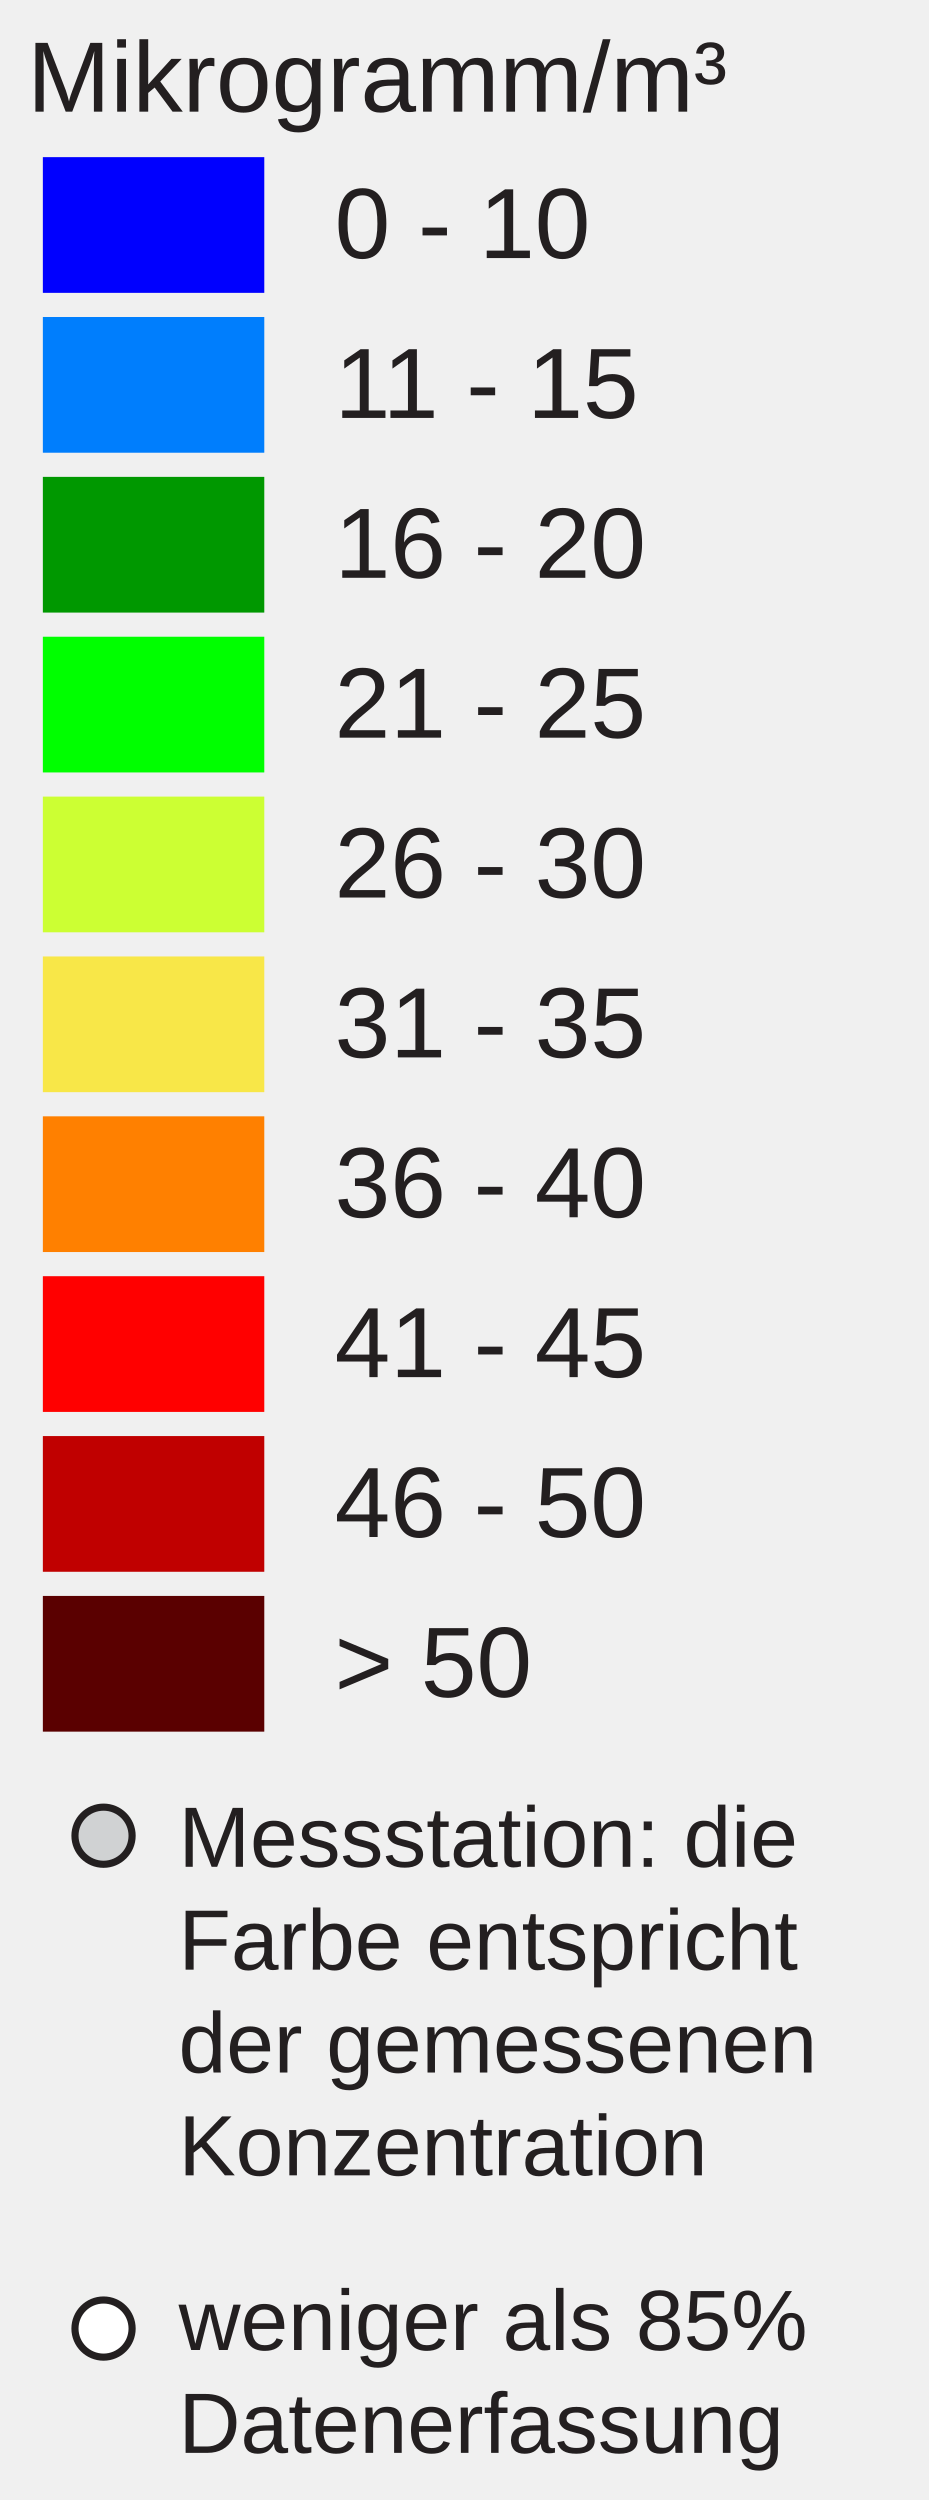
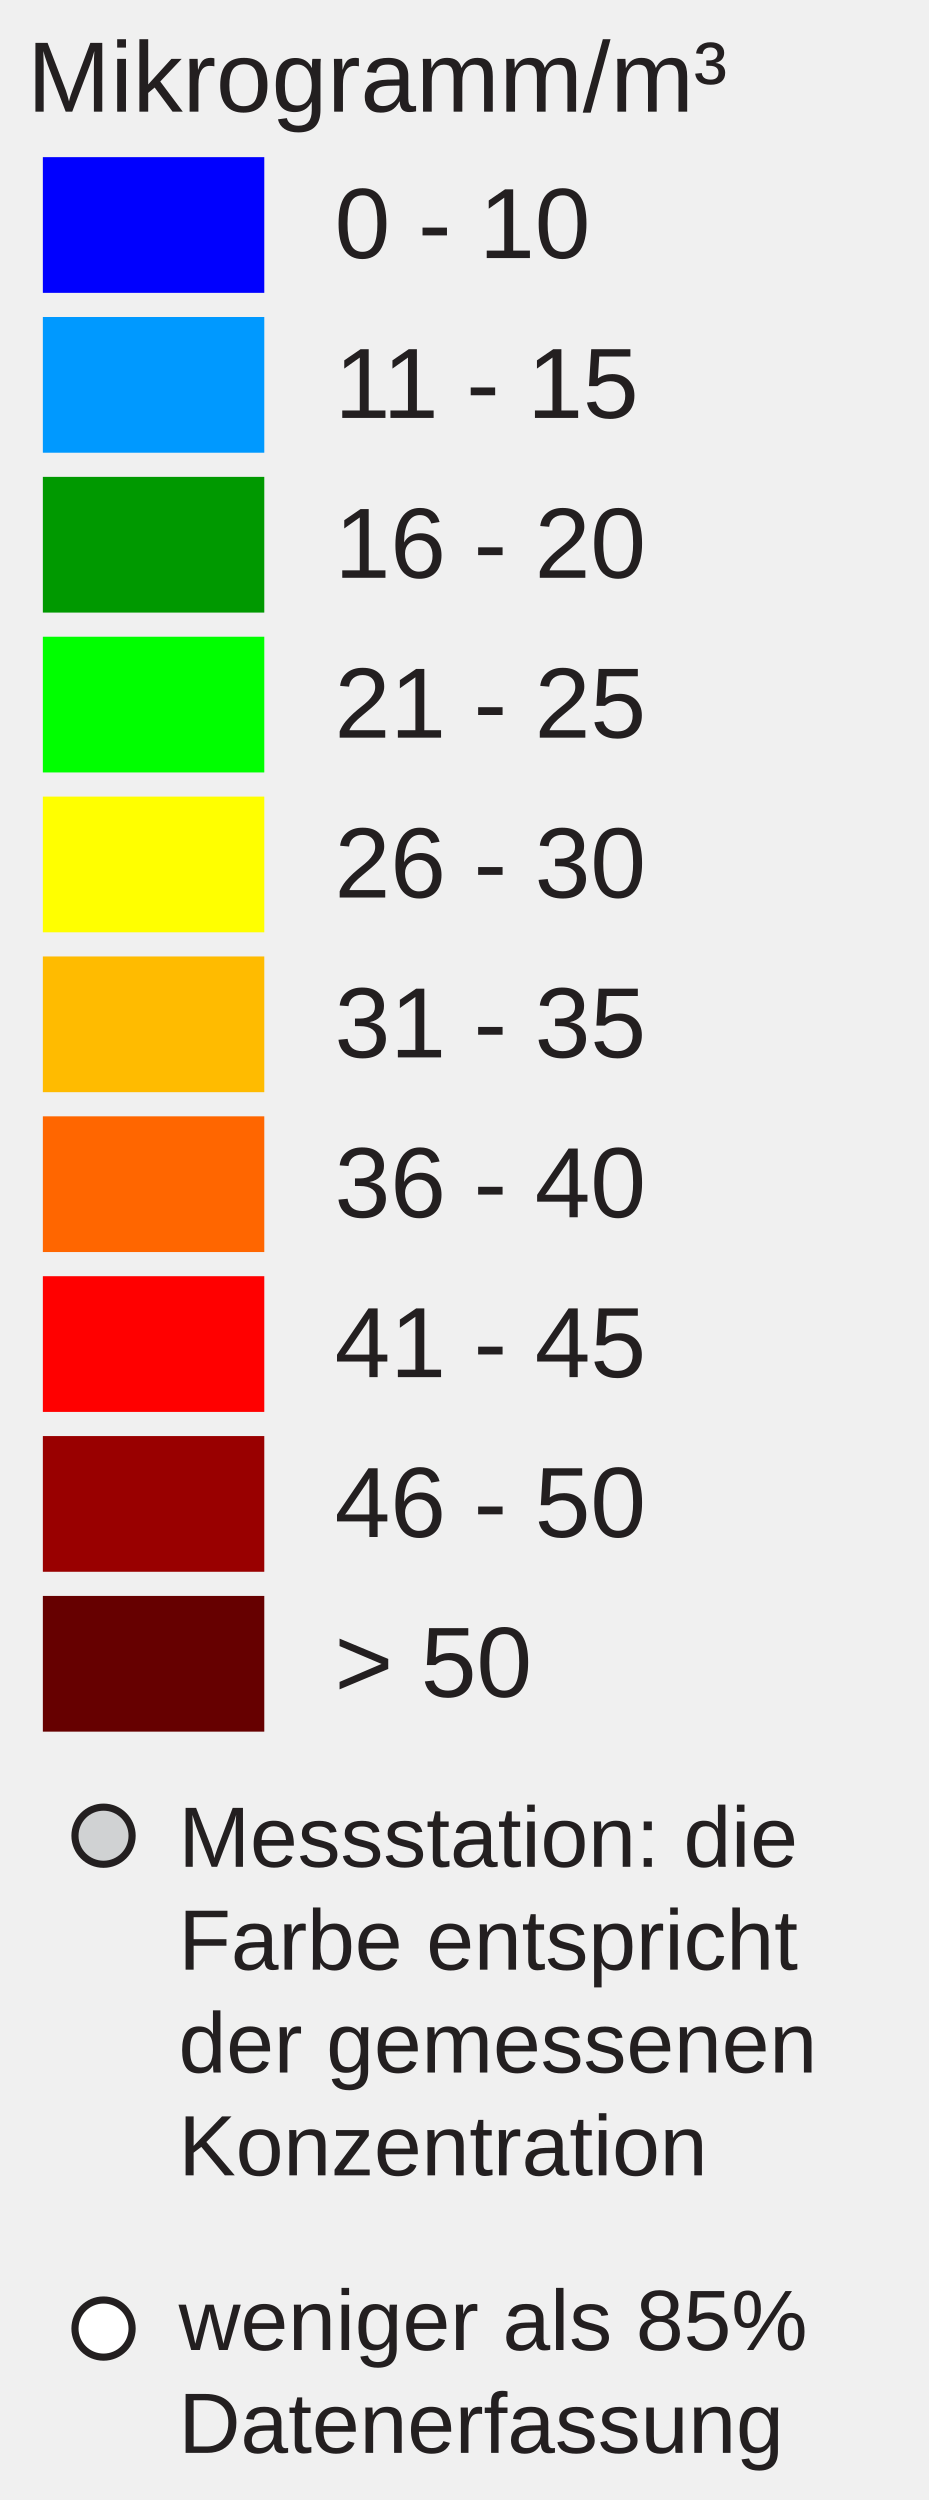
<svg xmlns="http://www.w3.org/2000/svg" version="1.1" id="Layer_1" x="0px" y="0px" width="130px" height="350px" viewBox="0 0 130 350" enable-background="new 0 0 130 350" xml:space="preserve">
  <rect x="6" y="22" fill="#0000FF" width="31" height="19" />
-   <rect x="6" y="44.381" fill="#007EFD" width="31" height="19" />
-   <rect x="6" y="66.762" fill="#009800" width="31" height="19" />
+   <rect x="6" y="44.381" fill="#0099FF" width="31" height="19" />
+   <rect x="6" y="66.762" fill="#009900" width="31" height="19" />
  <rect x="6" y="89.143" fill="#00FF00" width="31" height="19" />
-   <rect x="6" y="111.524" fill="#CCFF33" width="31" height="19" />
-   <rect x="6" y="133.905" fill="#F8E748" width="31" height="19" />
-   <rect x="6" y="156.286" fill="#FF8000" width="31" height="19" />
+   <rect x="6" y="111.524" fill="#FFFF00" width="31" height="19" />
+   <rect x="6" y="133.905" fill="#FFBB00" width="31" height="19" />
+   <rect x="6" y="156.286" fill="#FF6600" width="31" height="19" />
  <rect x="6" y="178.668" fill="#FF0000" width="31" height="19" />
-   <rect x="6" y="201.049" fill="#C00000" width="31" height="19" />
-   <rect x="6" y="223.43" fill="#5A0000" width="31" height="19" />
+   <rect x="6" y="201.049" fill="#990000" width="31" height="19" />
+   <rect x="6" y="223.43" fill="#660000" width="31" height="19" />
  <text transform="matrix(1 0 0 1 46.853 36.1304)" fill="#231F20" font-family="Arial" font-size="14">0 - 10</text>
  <text transform="matrix(1 0 0 1 46.853 58.5112)" fill="#231F20" font-family="Arial" font-size="14">11 - 15</text>
  <text transform="matrix(1 0 0 1 46.853 80.8926)" fill="#231F20" font-family="Arial" font-size="14">16 - 20</text>
  <text transform="matrix(1 0 0 1 46.853 103.2734)" fill="#231F20" font-family="Arial" font-size="14">21 - 25</text>
  <text transform="matrix(1 0 0 1 46.853 125.6548)" fill="#231F20" font-family="Arial" font-size="14">26 - 30</text>
  <text transform="matrix(1 0 0 1 46.853 148.0352)" fill="#231F20" font-family="Arial" font-size="14">31 - 35</text>
  <text transform="matrix(1 0 0 1 46.853 170.417)" fill="#231F20" font-family="Arial" font-size="14">36 - 40</text>
  <text transform="matrix(1 0 0 1 46.853 192.7988)" fill="#231F20" font-family="Arial" font-size="14">41 - 45</text>
  <text transform="matrix(1 0 0 1 46.853 215.1797)" fill="#231F20" font-family="Arial" font-size="14">46 - 50</text>
  <text transform="matrix(1 0 0 1 46.853 237.5605)" fill="#231F20" font-family="Arial" font-size="14">&gt; 50</text>
  <text font-size="14" font-family="Arial" transform="translate(3.8027 15.631)" fill="#231F20">Mikrogramm/m³</text>
  <circle fill="#D0D2D3" stroke="#231F20" stroke-miterlimit="10" cx="14.495" cy="257" r="4" />
  <circle fill="#FFFFFF" stroke="#231F20" stroke-miterlimit="10" cx="14.495" cy="326" r="4" />
  <text font-size="12" font-family="Arial" transform="translate(25 261.35)" fill="#231F20">Messstation: die</text>
  <text font-size="12" font-family="Arial" transform="translate(25 275.75)" fill="#231F20">Farbe entspricht</text>
  <text font-size="12" font-family="Arial" transform="translate(25 290.15)" fill="#231F20">der gemessenen</text>
  <text font-size="12" font-family="Arial" transform="translate(25 304.55)" fill="#231F20">Konzentration</text>
  <text font-size="12" font-family="Arial" transform="translate(25 329)" fill="#231F20">weniger als 85%</text>
  <text font-size="12" font-family="Arial" transform="translate(25 343.4)" fill="#231F20">Datenerfassung</text>
</svg>
